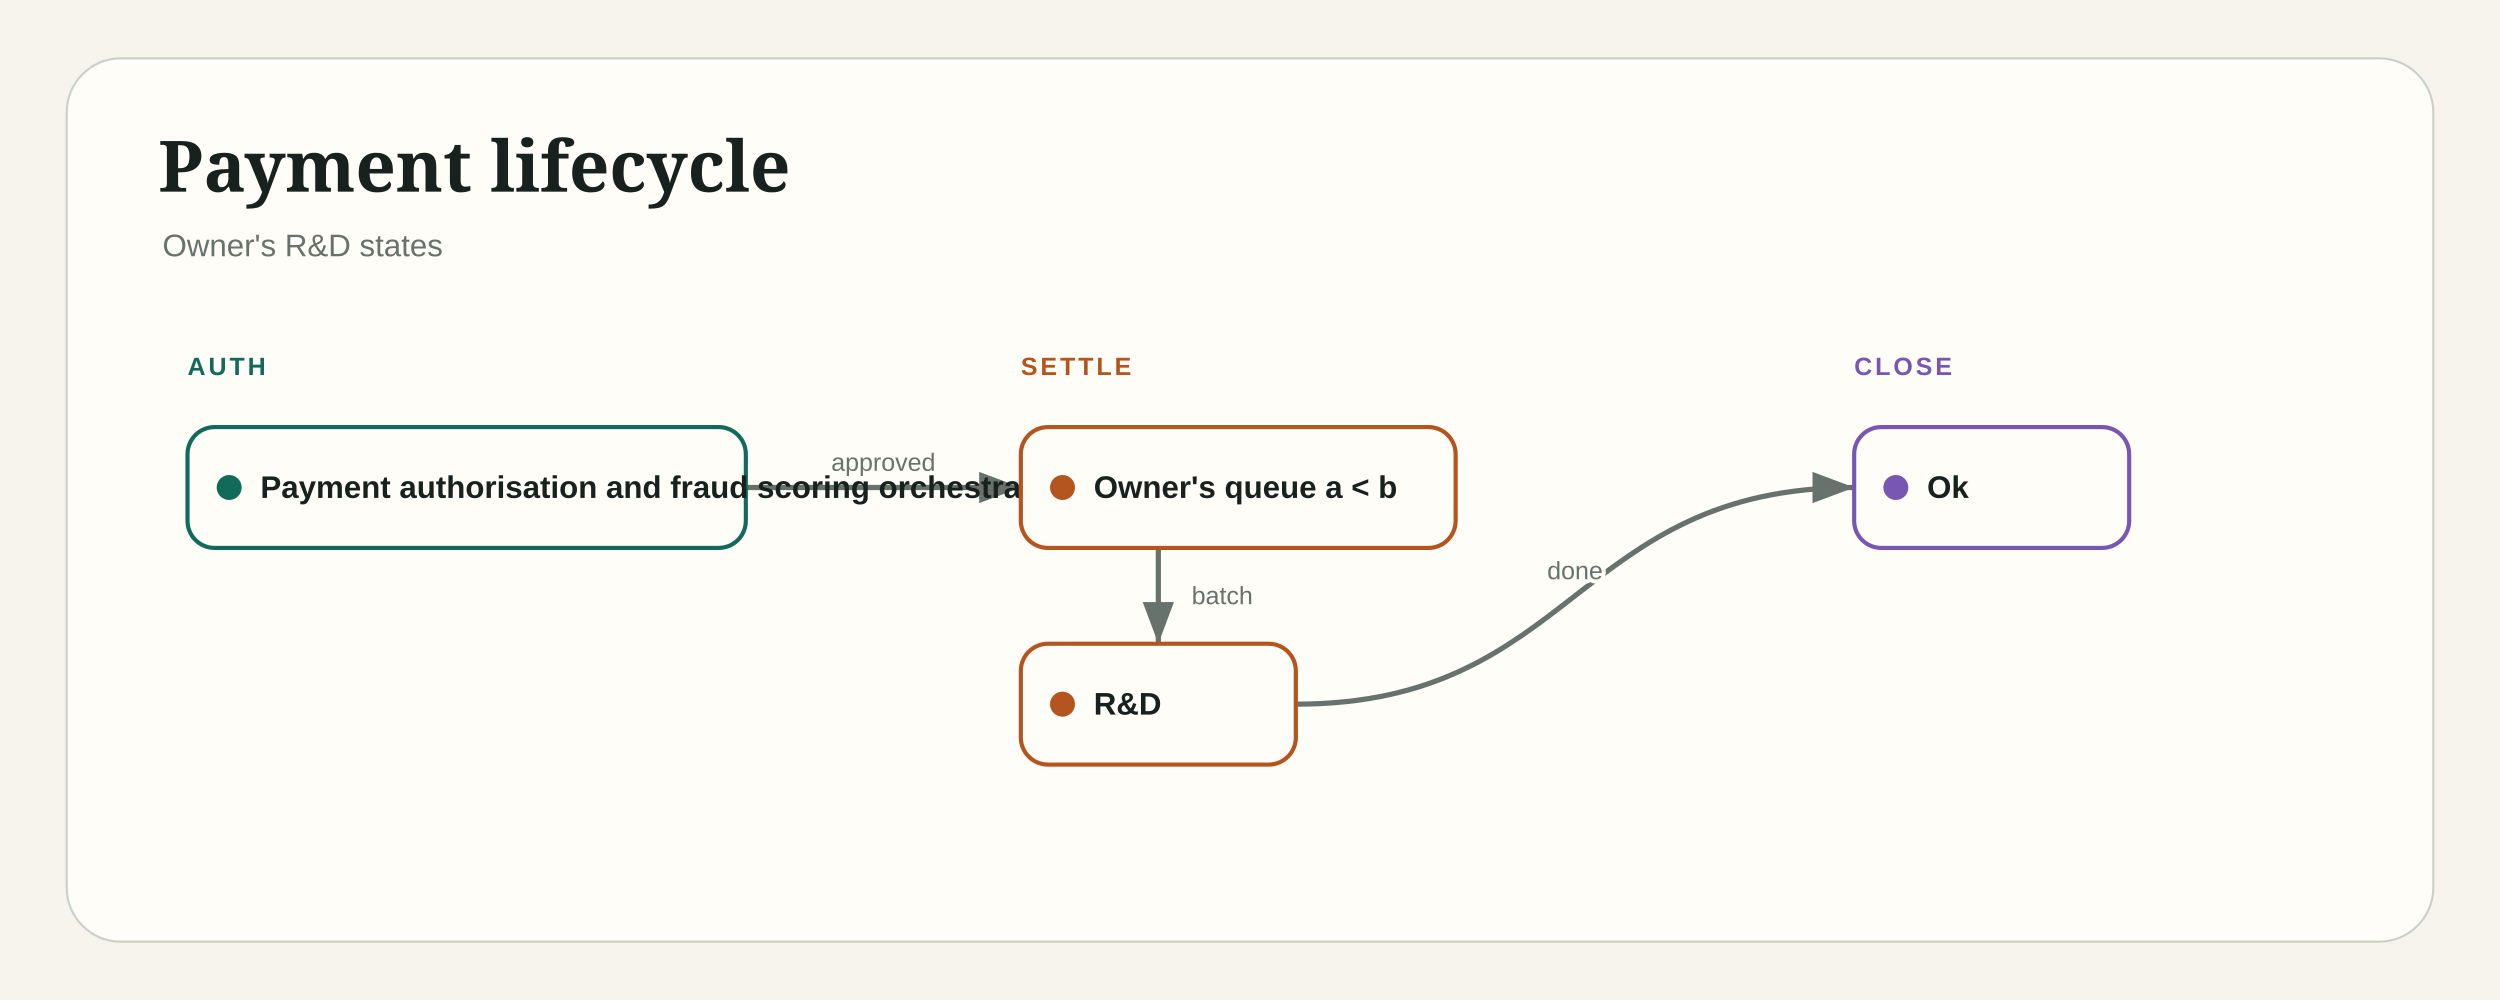
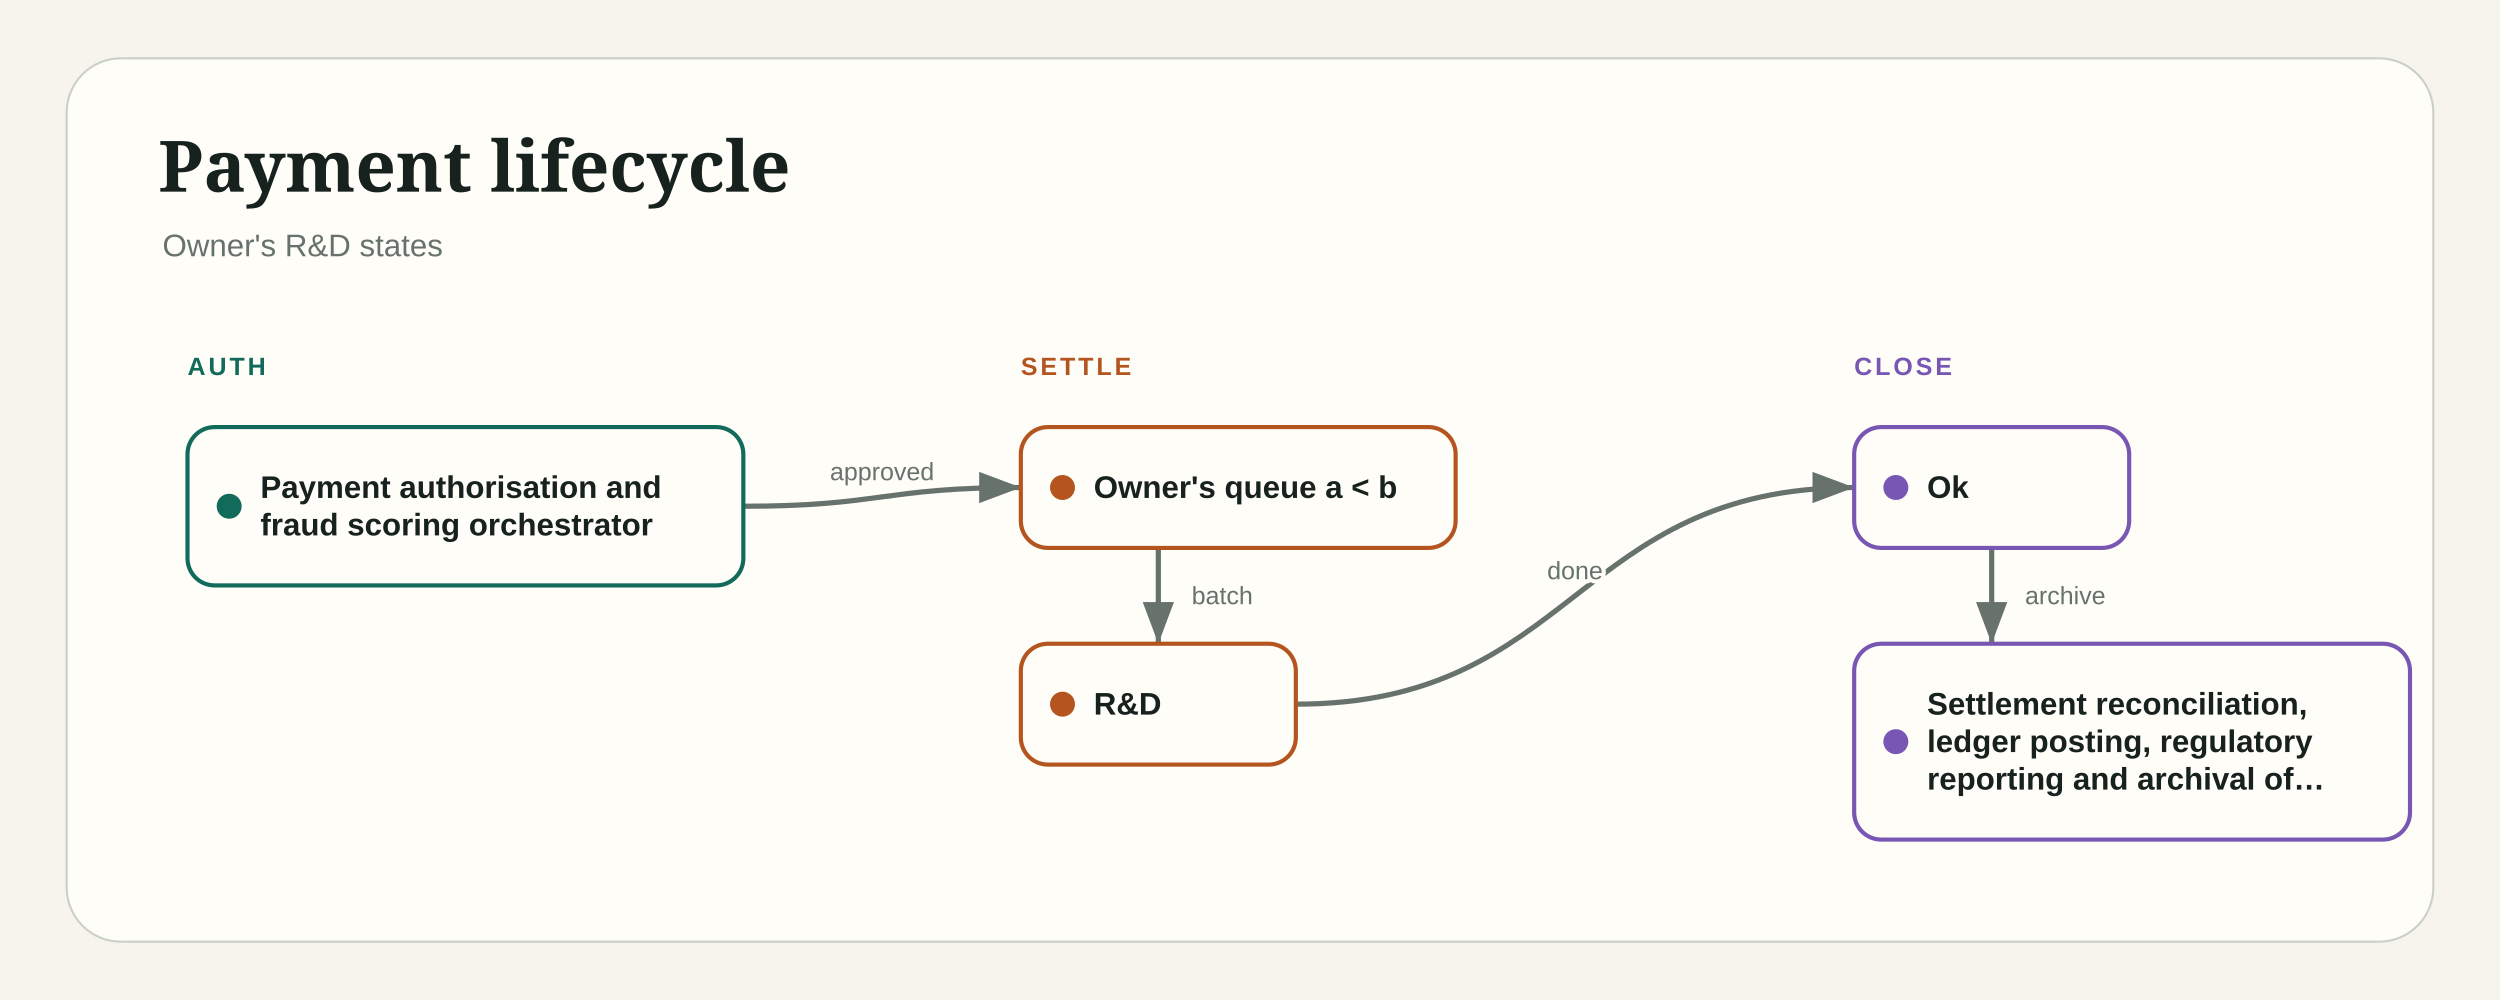
- <svg xmlns="http://www.w3.org/2000/svg" width="1200" height="480" viewBox="0 0 1200 480" lang="en" xml:lang="en" role="img" aria-labelledby="df-qcdl9v-title df-qcdl9v-desc">
+ <svg xmlns="http://www.w3.org/2000/svg" width="1200" height="480" viewBox="0 0 1200 480" lang="en" xml:lang="en" role="img" aria-labelledby="df-khb7d3-title df-khb7d3-desc">
  <rect width="1200" height="480" fill="#f7f4ed" />
  <rect x="32" y="28" width="1136" height="424" rx="26" fill="#fffdf8" stroke="#c9d0c5" />
  <text x="76" y="92" font-family="Georgia, serif" font-size="34" fill="#17211d" font-weight="700">Payment lifecycle</text>
  <text x="78" y="123" font-family="Arial, Helvetica, sans-serif" font-size="15" fill="#67726c">Owner's R&amp;D states</text>
  <defs>
-     <marker id="df-qcdl9v-arrow" markerWidth="9" markerHeight="9" refX="8" refY="3" orient="auto">
+     <marker id="df-khb7d3-arrow" markerWidth="9" markerHeight="9" refX="8" refY="3" orient="auto">
      <path d="M0,0 L0,6 L8,3 z" fill="#67726c" />
    </marker>
  </defs>
  <text x="90" y="180" font-family="Arial, Helvetica, sans-serif" font-size="12" font-weight="700" letter-spacing="1.4" fill="#126b5a">AUTH</text>
  <text x="490" y="180" font-family="Arial, Helvetica, sans-serif" font-size="12" font-weight="700" letter-spacing="1.4" fill="#b4541f">SETTLE</text>
  <text x="890" y="180" font-family="Arial, Helvetica, sans-serif" font-size="12" font-weight="700" letter-spacing="1.4" fill="#7756b4">CLOSE</text>
-   <path d="M358 234 C424 234, 424 234, 490 234" fill="none" stroke="#67726c" stroke-width="2.5" marker-end="url(#df-qcdl9v-arrow)" />
-   <text x="424" y="226" text-anchor="middle" font-family="Arial, Helvetica, sans-serif" font-size="12" fill="#67726c" stroke="#fffdf8" stroke-width="4" stroke-linejoin="round" paint-order="stroke">approved</text>
-   <path d="M556 263 L556 309" fill="none" stroke="#67726c" stroke-width="2.5" marker-end="url(#df-qcdl9v-arrow)" />
+   <path d="M356.8 243 C423.4 243, 423.4 234, 490 234" fill="none" stroke="#67726c" stroke-width="2.5" marker-end="url(#df-khb7d3-arrow)" />
+   <text x="423.4" y="230.5" text-anchor="middle" font-family="Arial, Helvetica, sans-serif" font-size="12" fill="#67726c" stroke="#fffdf8" stroke-width="4" stroke-linejoin="round" paint-order="stroke">approved</text>
+   <path d="M556 263 L556 309" fill="none" stroke="#67726c" stroke-width="2.5" marker-end="url(#df-khb7d3-arrow)" />
  <text x="572" y="290" text-anchor="start" font-family="Arial, Helvetica, sans-serif" font-size="12" fill="#67726c" stroke="#fffdf8" stroke-width="4" stroke-linejoin="round" paint-order="stroke">batch</text>
-   <path d="M622 338 C756 338, 756 234, 890 234" fill="none" stroke="#67726c" stroke-width="2.5" marker-end="url(#df-qcdl9v-arrow)" />
+   <path d="M622 338 C756 338, 756 234, 890 234" fill="none" stroke="#67726c" stroke-width="2.5" marker-end="url(#df-khb7d3-arrow)" />
  <text x="756" y="278" text-anchor="middle" font-family="Arial, Helvetica, sans-serif" font-size="12" fill="#67726c" stroke="#fffdf8" stroke-width="4" stroke-linejoin="round" paint-order="stroke">done</text>
-   <rect x="90" y="205" width="268" height="58" rx="13" fill="#fffdf8" stroke="#126b5a" stroke-width="2" />
-   <circle cx="110" cy="234" r="6" fill="#126b5a" />
-   <text x="125" y="239" font-family="Arial, Helvetica, sans-serif" font-size="15" fill="#17211d" font-weight="700" textLength="219.0" lengthAdjust="spacingAndGlyphs">Payment authorisation and fraud scoring orchestrator</text>
+   <path d="M956 263 L956 309" fill="none" stroke="#67726c" stroke-width="2.5" marker-end="url(#df-khb7d3-arrow)" />
+   <text x="972" y="290" text-anchor="start" font-family="Arial, Helvetica, sans-serif" font-size="12" fill="#67726c" stroke="#fffdf8" stroke-width="4" stroke-linejoin="round" paint-order="stroke">archive</text>
+   <rect x="90" y="205" width="266.8" height="76" rx="13" fill="#fffdf8" stroke="#126b5a" stroke-width="2" />
+   <circle cx="110" cy="243" r="6" fill="#126b5a" />
+   <text x="125" y="239" font-family="Arial, Helvetica, sans-serif" font-size="15" fill="#17211d" font-weight="700">
+     <tspan x="125" textLength="207.5" lengthAdjust="spacingAndGlyphs">Payment authorisation and</tspan>
+     <tspan x="125" dy="18" textLength="215.8" lengthAdjust="spacingAndGlyphs">fraud scoring orchestrator</tspan>
+   </text>
  <rect x="490" y="205" width="208.7" height="58" rx="13" fill="#fffdf8" stroke="#b4541f" stroke-width="2" />
  <circle cx="510" cy="234" r="6" fill="#b4541f" />
  <text x="525" y="239" font-family="Arial, Helvetica, sans-serif" font-size="15" fill="#17211d" font-weight="700" textLength="157.7" lengthAdjust="spacingAndGlyphs">Owner's queue a &lt; b</text>
  <rect x="490" y="309" width="132" height="58" rx="13" fill="#fffdf8" stroke="#b4541f" stroke-width="2" />
  <circle cx="510" cy="338" r="6" fill="#b4541f" />
  <text x="525" y="343" font-family="Arial, Helvetica, sans-serif" font-size="15" fill="#17211d" font-weight="700" textLength="24.9" lengthAdjust="spacingAndGlyphs">R&amp;D</text>
  <rect x="890" y="205" width="132" height="58" rx="13" fill="#fffdf8" stroke="#7756b4" stroke-width="2" />
  <circle cx="910" cy="234" r="6" fill="#7756b4" />
  <text x="925" y="239" font-family="Arial, Helvetica, sans-serif" font-size="15" fill="#17211d" font-weight="700" textLength="16.6" lengthAdjust="spacingAndGlyphs">Ok</text>
+   <g>
+     <rect x="890" y="309" width="266.8" height="94" rx="13" fill="#fffdf8" stroke="#7756b4" stroke-width="2" />
+     <circle cx="910" cy="356" r="6" fill="#7756b4" />
+     <text x="925" y="343" font-family="Arial, Helvetica, sans-serif" font-size="15" fill="#17211d" font-weight="700">
+       <tspan x="925" textLength="215.8" lengthAdjust="spacingAndGlyphs">Settlement reconciliation,</tspan>
+       <tspan x="925" dy="18" textLength="215.8" lengthAdjust="spacingAndGlyphs">ledger posting, regulatory</tspan>
+       <tspan x="925" dy="18" textLength="215.8" lengthAdjust="spacingAndGlyphs">reporting and archival of…</tspan>
+     </text>
+   </g>
</svg>
